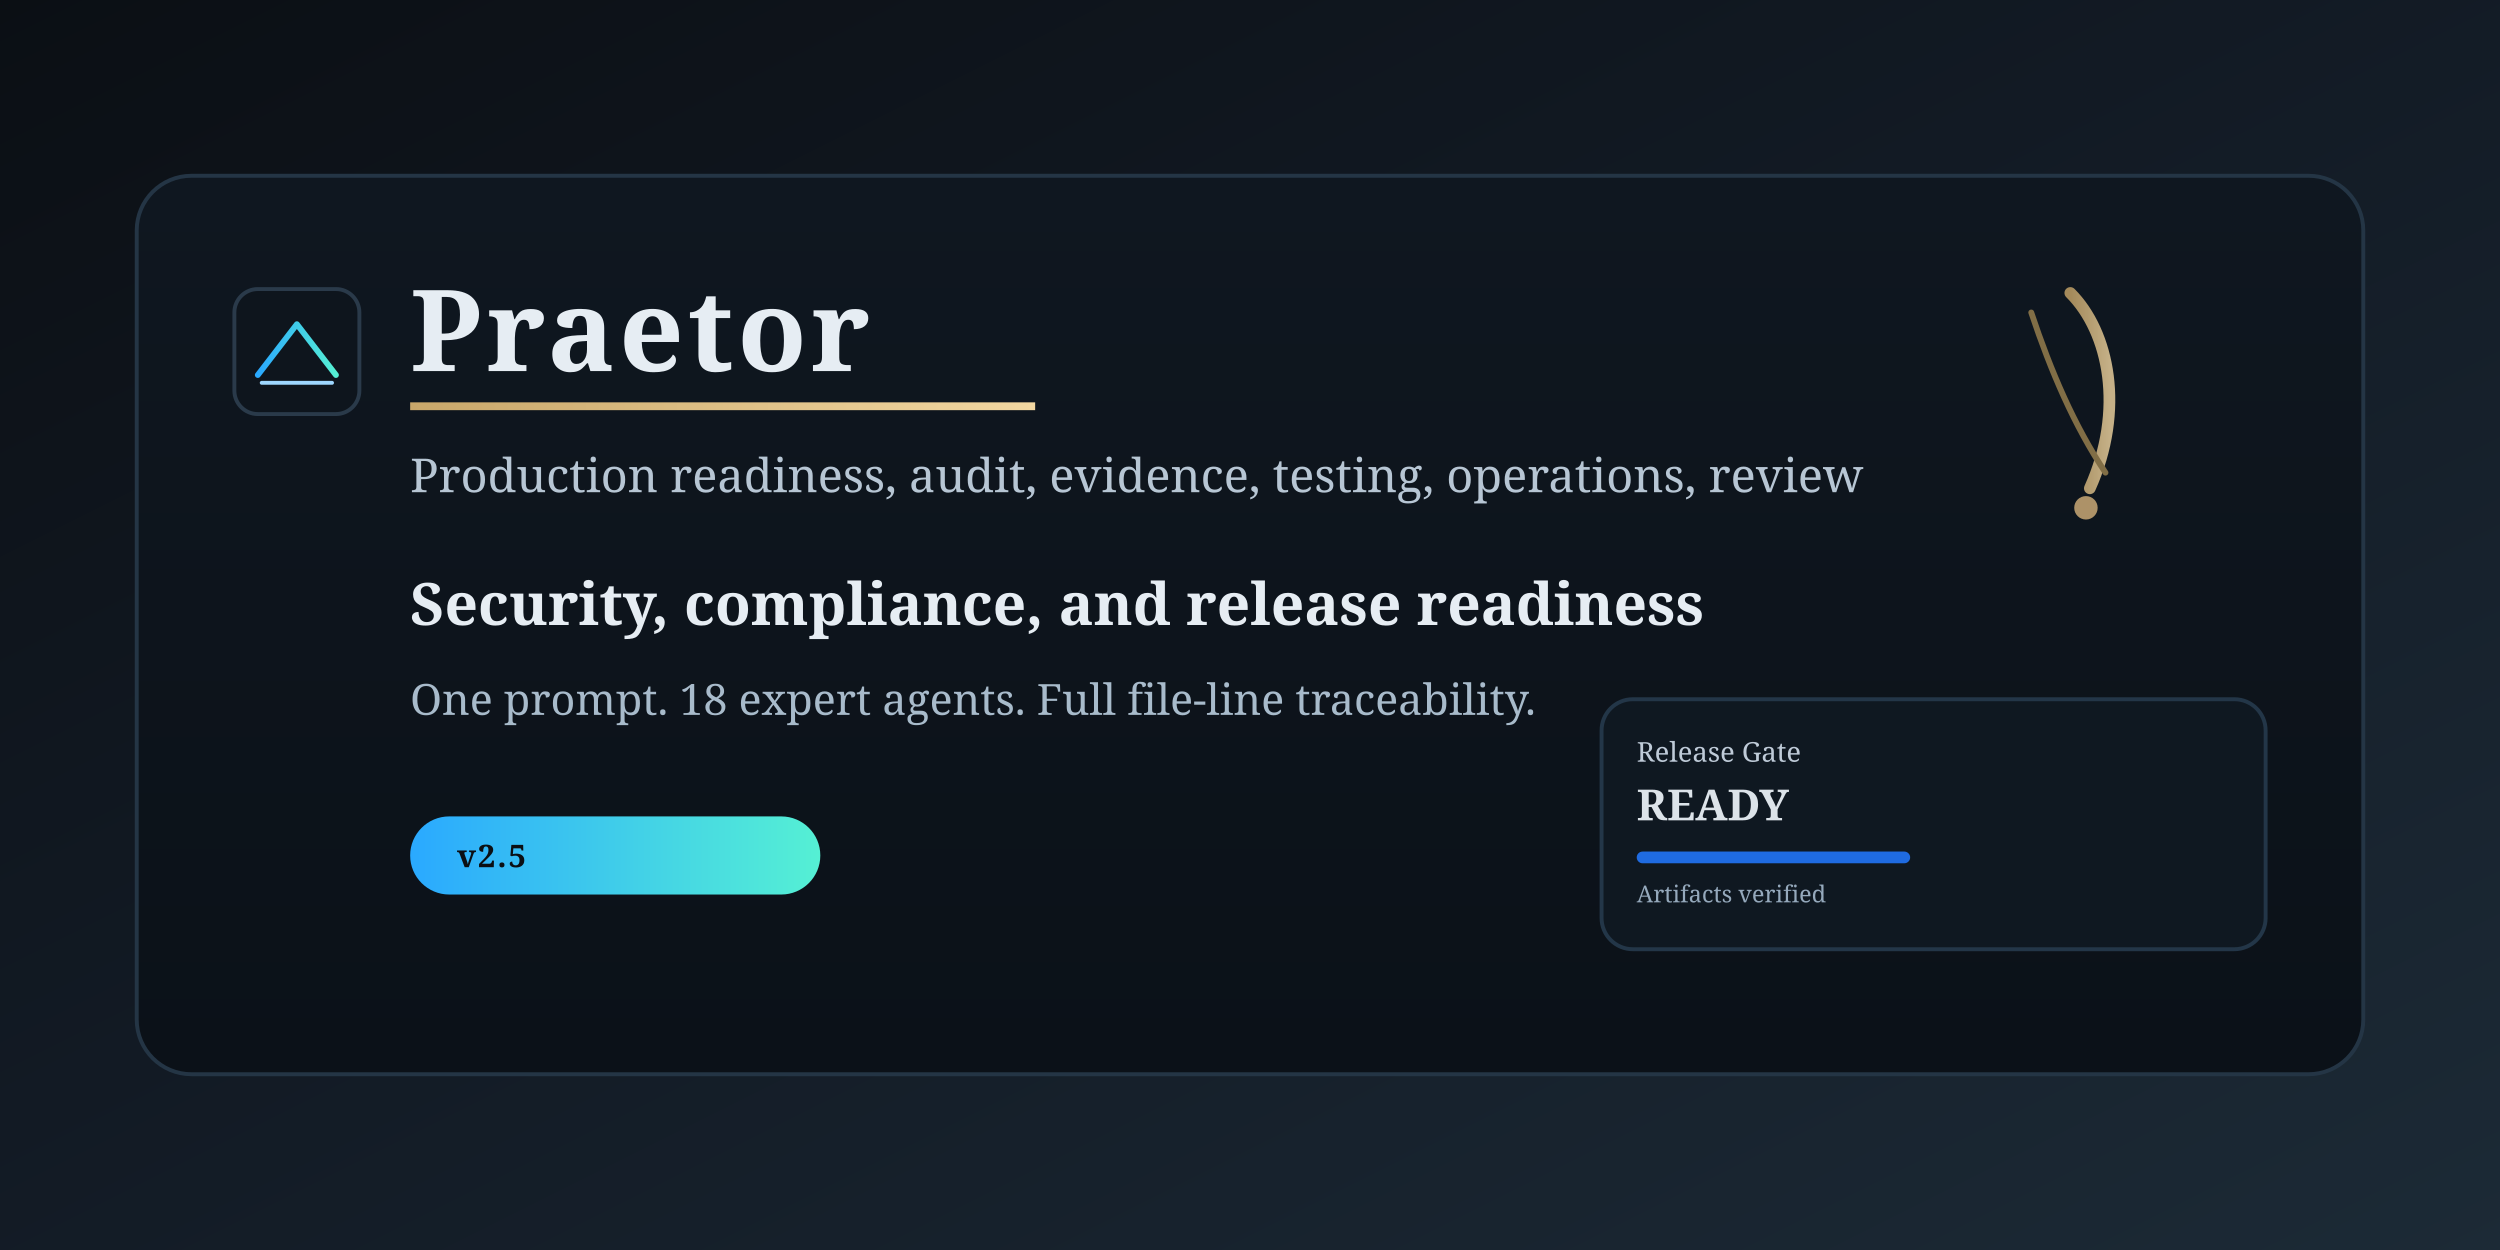
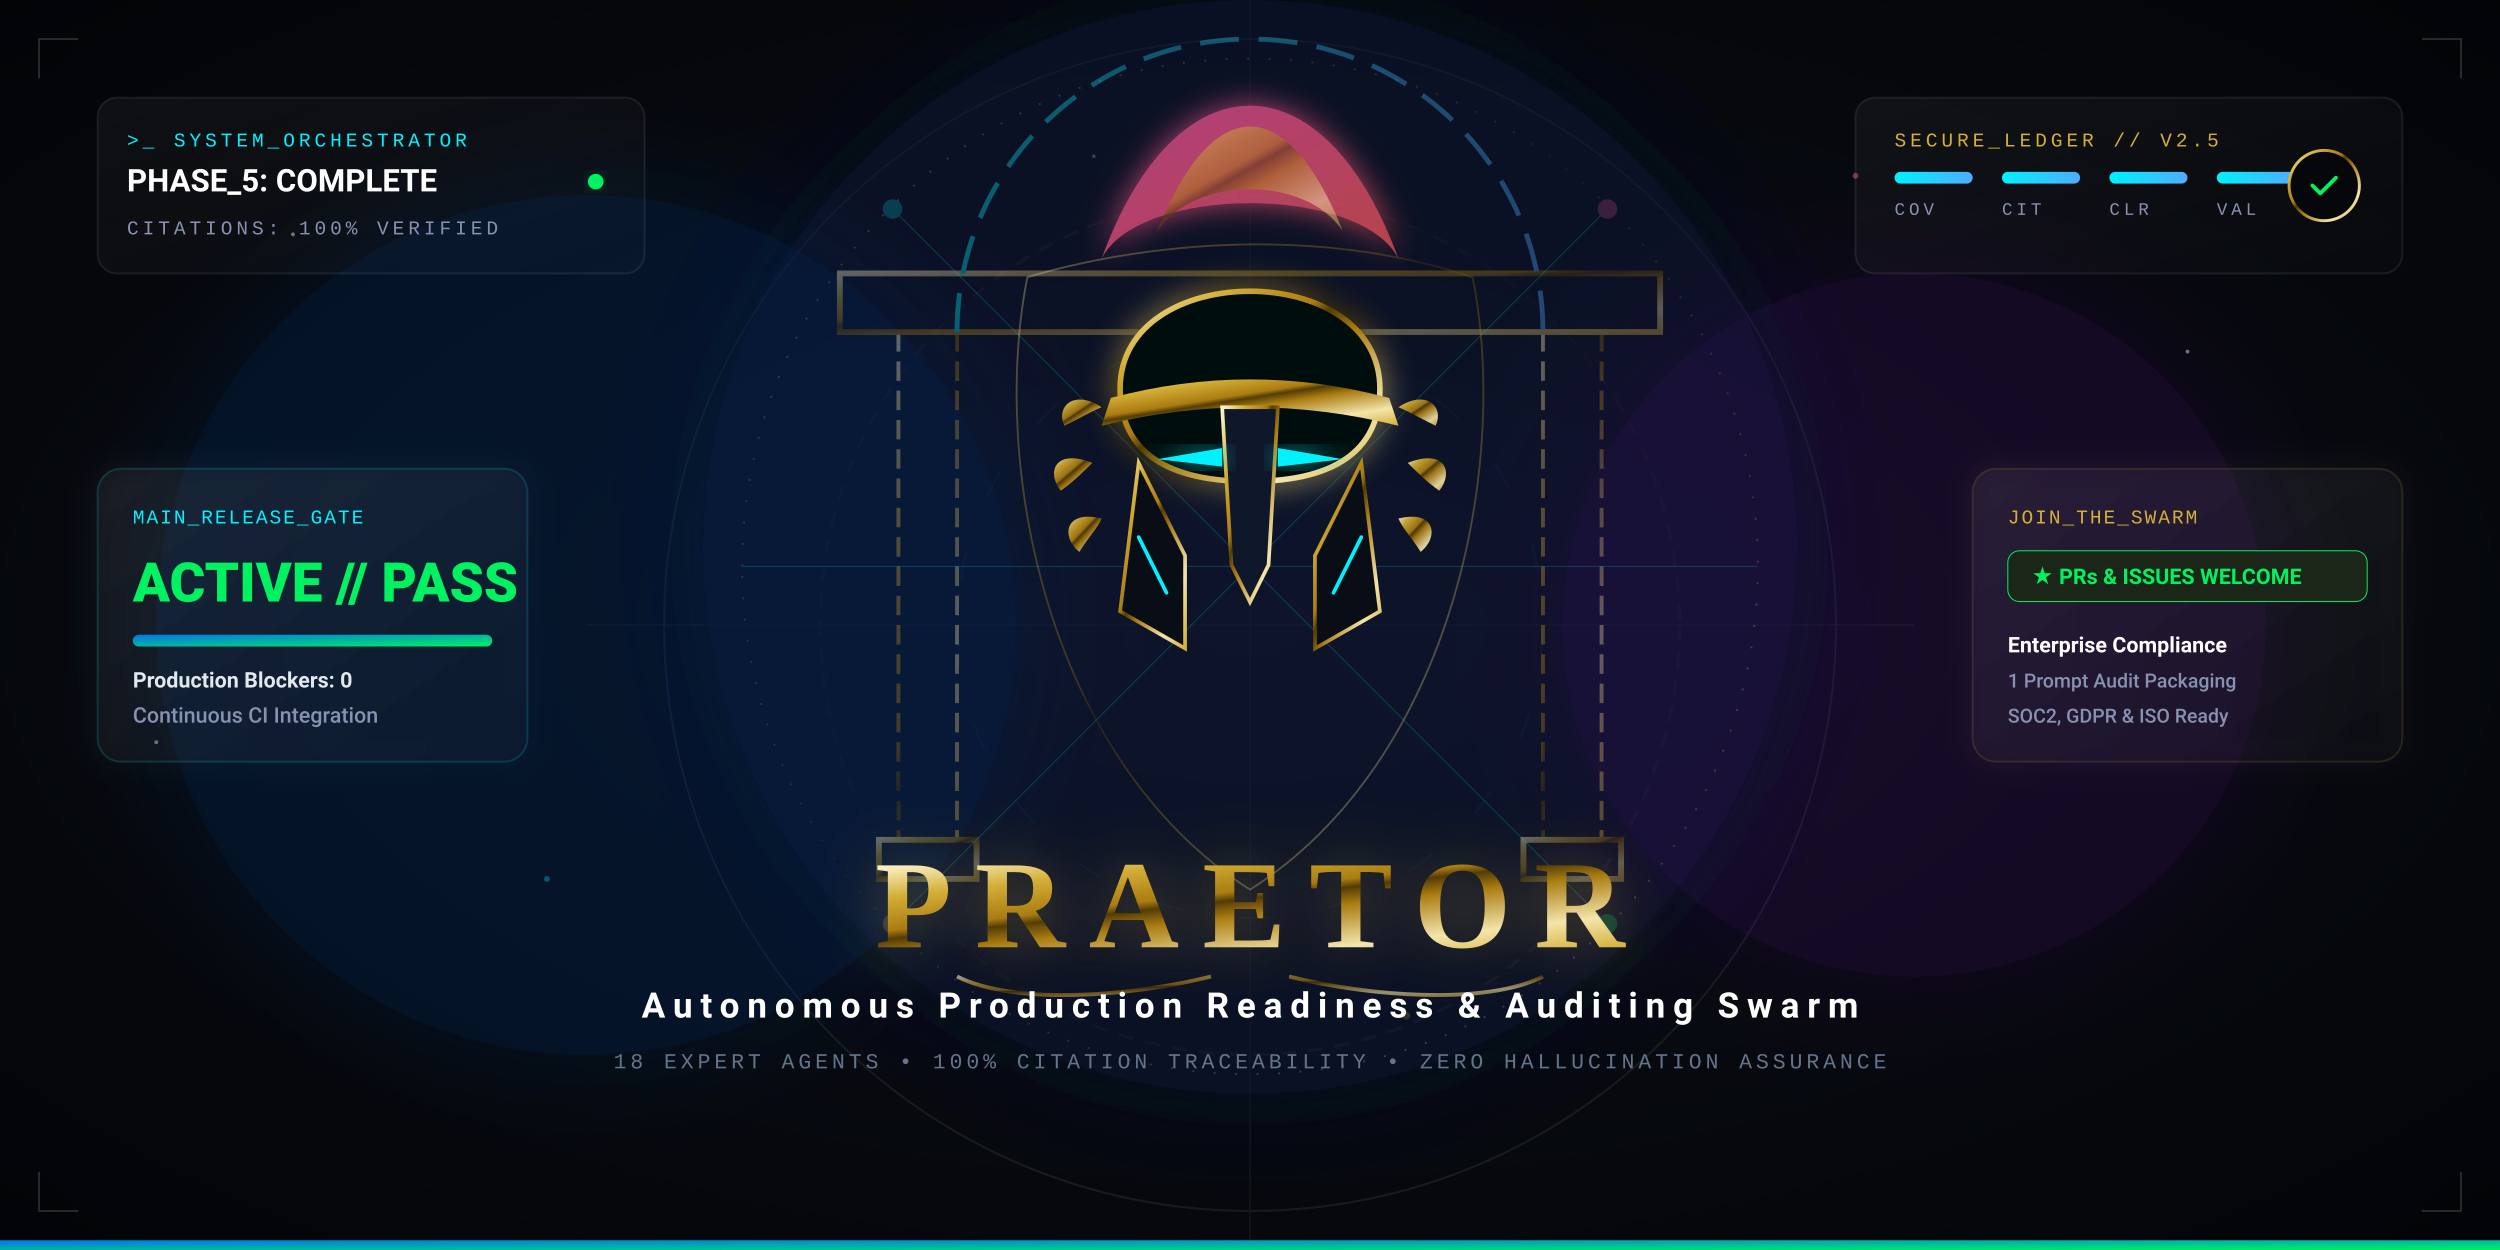
<svg xmlns="http://www.w3.org/2000/svg" width="1280" height="640" viewBox="0 0 1280 640">
  <defs>
-     <linearGradient id="bg" x1="0" y1="0" x2="1" y2="1">
-       <stop offset="0%" stop-color="#0b0f14" />
-       <stop offset="45%" stop-color="#121a24" />
-       <stop offset="100%" stop-color="#1c2a36" />
+     <linearGradient id="liquid-gold" x1="0%" y1="0%" x2="100%" y2="100%">
+       <stop offset="0%" stop-color="#fff6d1" />
+       <stop offset="20%" stop-color="#d4af37" />
+       <stop offset="40%" stop-color="#aa7c11" />
+       <stop offset="45%" stop-color="#543d04" />
+       <stop offset="55%" stop-color="#aa7c11" />
+       <stop offset="80%" stop-color="#f3e5ab" />
+       <stop offset="100%" stop-color="#d4af37" />
    </linearGradient>
-     <linearGradient id="gold" x1="0" y1="0" x2="1" y2="0">
-       <stop offset="0%" stop-color="#c9a76a" />
-       <stop offset="100%" stop-color="#f2d7a1" />
+     <radialGradient id="space-bg" cx="50%" cy="50%" r="75%">
+       <stop offset="0%" stop-color="#0e131f" />
+       <stop offset="40%" stop-color="#080b11" />
+       <stop offset="100%" stop-color="#020305" />
+     </radialGradient>
+     <linearGradient id="neon-cyan" x1="0" y1="0" x2="1" y2="0">
+       <stop offset="0%" stop-color="#00f2fe" />
+       <stop offset="100%" stop-color="#4facfe" />
    </linearGradient>
-     <linearGradient id="steel" x1="0" y1="0" x2="0" y2="1">
-       <stop offset="0%" stop-color="#0f1720" />
-       <stop offset="100%" stop-color="#0b1118" />
+     <linearGradient id="neon-magenta" x1="0" y1="0" x2="1" y2="1">
+       <stop offset="0%" stop-color="#f857a6" />
+       <stop offset="100%" stop-color="#ff5858" />
    </linearGradient>
-     <linearGradient id="accent" x1="0" y1="0" x2="1" y2="0">
-       <stop offset="0%" stop-color="#2aa9ff" />
-       <stop offset="100%" stop-color="#55f0d4" />
+     <linearGradient id="neon-emerald" x1="0%" y1="0%" x2="100%" y2="100%">
+       <stop offset="0%" stop-color="#0575e6" />
+       <stop offset="100%" stop-color="#00f260" />
    </linearGradient>
+     <linearGradient id="glass" x1="0" y1="0" x2="1" y2="1">
+       <stop offset="0%" stop-color="#ffffff" stop-opacity="0.04" />
+       <stop offset="100%" stop-color="#ffffff" stop-opacity="0.01" />
+     </linearGradient>
+     <filter id="glow-heavy" x="-50%" y="-50%" width="200%" height="200%">
+       <feGaussianBlur stdDeviation="35" result="coloredBlur" />
+       <feMerge>
+         <feMergeNode in="coloredBlur" />
+         <feMergeNode in="SourceGraphic" />
+       </feMerge>
+     </filter>
+     <filter id="glow-soft" x="-20%" y="-20%" width="140%" height="140%">
+       <feGaussianBlur stdDeviation="8" result="blur" />
+       <feComposite in="SourceGraphic" in2="blur" operator="over" />
+     </filter>
  </defs>
-   <rect width="1280" height="640" fill="url(#bg)" />
-   <g opacity="0.25">
-     <path d="M80 500 C220 420, 360 420, 500 500" fill="none" stroke="#1f2e3a" stroke-width="2" />
-     <path d="M780 500 C920 420, 1060 420, 1200 500" fill="none" stroke="#1f2e3a" stroke-width="2" />
+   <rect width="1280" height="640" fill="url(#space-bg)" />
+   <g opacity="0.45">
+     <circle cx="150" cy="120" r="1" fill="#fff" />
+     <circle cx="280" cy="450" r="1.5" fill="#00f2fe" />
+     <circle cx="560" cy="80" r="1" fill="#fff" />
+     <circle cx="720" cy="520" r="2" fill="#d4af37" />
+     <circle cx="1120" cy="180" r="1" fill="#fff" />
+     <circle cx="950" cy="90" r="1.5" fill="#f857a6" />
+     <circle cx="80" cy="380" r="1" fill="#fff" />
  </g>
-   <g opacity="0.2" stroke="#223444" stroke-width="1">
-     <path d="M120 180 H1160" />
-     <path d="M120 220 H1160" />
-     <path d="M120 260 H1160" />
+   <g transform="translate(640, 320)" opacity="0.08">
+     <circle r="300" fill="none" stroke="#fff" stroke-width="1" />
+     <circle r="220" fill="none" stroke="url(#liquid-gold)" stroke-width="1.5" stroke-dasharray="8 6" />
+     <circle r="150" fill="none" stroke="#00f2fe" stroke-width="1" stroke-dasharray="15 30" />
+     <line x1="-340" y1="0" x2="340" y2="0" stroke="#fff" stroke-width="0.5" />
+     <line x1="0" y1="-340" x2="0" y2="340" stroke="#fff" stroke-width="0.5" />
  </g>
-   <rect x="70" y="90" width="1140" height="460" rx="28" fill="url(#steel)" stroke="#243545" stroke-width="2" />
-   <g transform="translate(1040 150)" opacity="0.8">
-     <path d="M20 0 C40 20, 48 60, 30 100" fill="none" stroke="url(#gold)" stroke-width="6" stroke-linecap="round" />
-     <path d="M0 10 C10 40, 22 68, 38 92" fill="none" stroke="#9e8450" stroke-width="3" stroke-linecap="round" />
-     <circle cx="28" cy="110" r="6" fill="#d5b27a" />
+   <circle cx="640" cy="280" r="280" fill="#0c1730" filter="url(#glow-heavy)" opacity="0.6" />
+   <circle cx="980" cy="320" r="180" fill="#3b0764" filter="url(#glow-heavy)" opacity="0.25" />
+   <circle cx="300" cy="320" r="220" fill="#002855" filter="url(#glow-heavy)" opacity="0.35" />
+   <g transform="translate(640, 290)" opacity="0.35">
+     <rect x="-180" y="-120" width="30" height="260" fill="none" stroke="url(#liquid-gold)" stroke-width="2" stroke-dasharray="10 5" />
+     <rect x="-190" y="140" width="50" height="20" fill="none" stroke="url(#liquid-gold)" stroke-width="3" />
+     <rect x="150" y="-120" width="30" height="260" fill="none" stroke="url(#liquid-gold)" stroke-width="2" stroke-dasharray="10 5" />
+     <rect x="140" y="140" width="50" height="20" fill="none" stroke="url(#liquid-gold)" stroke-width="3" />
+     <rect x="-210" y="-150" width="420" height="30" fill="none" stroke="url(#liquid-gold)" stroke-width="3" />
+     <path d="M-150,-120 A150,150 0 0,1 150,-120" fill="none" stroke="url(#neon-cyan)" stroke-width="2.5" stroke-dasharray="20 10" />
+     <line x1="-165" y1="-120" x2="-165" y2="140" stroke="url(#neon-cyan)" stroke-width="1" opacity="0.5" />
+     <line x1="165" y1="-120" x2="165" y2="140" stroke="url(#neon-cyan)" stroke-width="1" opacity="0.5" />
  </g>
-   <g transform="translate(120 148)">
-     <rect x="0" y="0" width="64" height="64" rx="12" fill="#0e151d" stroke="#2a3a4a" stroke-width="2" />
-     <path d="M12 44 L32 18 L52 44" fill="none" stroke="url(#accent)" stroke-width="3" stroke-linecap="round" stroke-linejoin="round" />
-     <path d="M14 48 H50" fill="none" stroke="#9ed7ff" stroke-width="2" stroke-linecap="round" />
+   <g transform="translate(640, 290)" opacity="0.2">
+     <path d="M 0,0 M -260,0 A 260,260 0 1,1 260,0 A 260,260 0 1,1 -260,0" fill="none" stroke="url(#liquid-gold)" stroke-width="1" stroke-dasharray="1 10" />
+     <g stroke="#00f2fe" stroke-width="0.5">
+       <line x1="0" y1="0" x2="-183" y2="-183" />
+       <line x1="0" y1="0" x2="183" y2="-183" />
+       <line x1="0" y1="0" x2="-183" y2="183" />
+       <line x1="0" y1="0" x2="183" y2="183" />
+       <line x1="0" y1="0" x2="-260" y2="0" />
+       <line x1="0" y1="0" x2="260" y2="0" />
+     </g>
+     <circle cx="-183" cy="-183" r="5" fill="#00f2fe" />
+     <circle cx="183" cy="-183" r="5" fill="#f857a6" />
+     <circle cx="-183" cy="183" r="5" fill="#d4af37" />
+     <circle cx="183" cy="183" r="5" fill="#00f260" />
  </g>
-   <text x="210" y="190" fill="#e6edf3" font-family="Cinzel, 'EB Garamond', serif" font-size="58" font-weight="700" letter-spacing="2">Praetor</text>
-   <rect x="210" y="206" width="320" height="4" fill="url(#gold)" />
-   <text x="210" y="252" fill="#b7c6d4" font-family="'EB Garamond', serif" font-size="24">Production readiness, audit, evidence, testing, operations, review</text>
-   <text x="210" y="320" fill="#e6edf3" font-family="Cinzel, 'EB Garamond', serif" font-size="30" font-weight="600">Security, compliance, and release readiness</text>
-   <text x="210" y="366" fill="#a8bbcb" font-family="'EB Garamond', serif" font-size="22">One prompt. 18 expert agents. Full file-line traceability.</text>
-   <g transform="translate(210 418)">
-     <rect x="0" y="0" width="210" height="40" rx="20" fill="url(#accent)" />
-     <text x="24" y="26" fill="#0b0f14" font-family="Cinzel, 'EB Garamond', serif" font-size="16" font-weight="700" letter-spacing="1">v2.5</text>
+   <g transform="translate(640, 275) scale(0.95)">
+     <path d="M-120,-140 C-120,-140 0,-180 120,-140 C140,-40 110,120 0,190 C-110,120 -140,-40 -120,-140 Z" fill="none" stroke="url(#liquid-gold)" stroke-width="1" opacity="0.3" />
+     <path d="M-80,-150 C-40,-260 40,-260 80,-150 C60,-190 -60,-190 -80,-150 Z" fill="url(#neon-magenta)" opacity="0.7" filter="url(#glow-soft)" />
+     <path d="M-50,-165 C-20,-240 20,-240 50,-165 C30,-195 -30,-195 -50,-165 Z" fill="url(#liquid-gold)" opacity="0.5" />
+     <path d="M-70,-80 C-70,-150 70,-150 70,-80 C70,-50 50,-30 0,-30 C-50,-30 -70,-50 -70,-80 Z" fill="#05070a" stroke="url(#liquid-gold)" stroke-width="3" filter="url(#glow-soft)" />
+     <path d="M-75,-75 Q0,-95 75,-75 L80,-60 Q0,-80 -80,-60 Z" fill="url(#liquid-gold)" />
+     <g fill="url(#liquid-gold)" opacity="0.9">
+       <path d="M-80,-70 C-95,-80 -105,-70 -100,-60 C-90,-65 -85,-68 -80,-70 Z" />
+       <path d="M-85,-40 C-105,-48 -110,-35 -102,-25 C-95,-30 -90,-35 -85,-40 Z" />
+       <path d="M-80,-10 C-100,-15 -102,0 -92,8 C-87,0 -82,-5 -80,-10 Z" />
+       <path d="M80,-70 C95,-80 105,-70 100,-60 C90,-65 85,-68 80,-70 Z" />
+       <path d="M85,-40 C105,-48 110,-35 102,-25 C95,-30 90,-35 85,-40 Z" />
+       <path d="M80,-10 C100,-15 102,0 92,8 C87,0 82,-5 80,-10 Z" />
+     </g>
+     <path d="M-60,-40 L-70,40 L-35,60 L-35,10 Z" fill="#090d16" stroke="url(#liquid-gold)" stroke-width="2" />
+     <path d="M60,-40 L70,40 L35,60 L35,10 Z" fill="#090d16" stroke="url(#liquid-gold)" stroke-width="2" />
+     <path d="M-60,0 L-45,30" stroke="#00f2fe" stroke-width="2" stroke-linecap="round" />
+     <path d="M60,0 L45,30" stroke="#00f2fe" stroke-width="2" stroke-linecap="round" />
+     <path d="M-15,-70 L15,-70 L10,15 L0,35 L-10,15 Z" fill="#0f172a" stroke="url(#liquid-gold)" stroke-width="2" />
+     <line x1="0" y1="-70" x2="0" y2="35" stroke="url(#liquid-gold)" stroke-width="1" />
+     <path d="M-50,-42 L-15,-48 L-15,-38 Z" fill="#00f2fe" filter="url(#glow-soft)" />
+     <path d="M50,-42 L15,-48 L15,-38 Z" fill="#00f2fe" filter="url(#glow-soft)" />
  </g>
-   <g transform="translate(820 358)" opacity="0.95">
-     <rect x="0" y="0" width="340" height="128" rx="16" fill="#0f1822" stroke="#24384a" stroke-width="2" />
-     <text x="18" y="32" fill="#c7d4e2" font-family="'EB Garamond', serif" font-size="14">Release Gate</text>
-     <text x="18" y="62" fill="#e6edf3" font-family="Cinzel, 'EB Garamond', serif" font-size="22" font-weight="600">READY</text>
-     <rect x="18" y="78" width="140" height="6" rx="3" fill="#1f6feb" />
-     <text x="18" y="104" fill="#9bb0c4" font-family="'EB Garamond', serif" font-size="12">Artifacts verified</text>
+   <g transform="translate(50, 50)">
+     <rect width="280" height="90" rx="10" fill="url(#glass)" stroke="rgba(255,255,255,0.08)" stroke-width="1" />
+     <text x="15" y="25" font-family="Fira Code, Monaco, Consolas, Courier New, monospace" font-weight="500" letter-spacing="2" font-size="10" fill="#00f2fe">&gt;_ SYSTEM_ORCHESTRATOR</text>
+     <text x="15" y="48" font-family="Plus Jakarta Sans, system-ui, -apple-system, BlinkMacSystemFont, Segoe UI, Roboto, Helvetica, Arial, sans-serif" font-weight="700" font-size="16" fill="#ffffff">PHASE_5: COMPLETE</text>
+     <text x="15" y="70" font-family="Fira Code, Monaco, Consolas, Courier New, monospace" font-weight="500" letter-spacing="2" font-size="10" fill="#8892b0">CITATIONS: 100% VERIFIED</text>
+     <circle cx="255" cy="43" r="4" fill="#00f260" filter="url(#glow-soft)" />
  </g>
+   <g transform="translate(950, 50)">
+     <rect width="280" height="90" rx="10" fill="url(#glass)" stroke="rgba(255,255,255,0.08)" stroke-width="1" />
+     <text x="20" y="25" font-family="Fira Code, Monaco, Consolas, Courier New, monospace" font-weight="500" letter-spacing="2" font-size="10" fill="#d4af37">SECURE_LEDGER // V2.5</text>
+     <g transform="translate(20, 38)">
+       <rect x="0" y="0" width="40" height="6" rx="3" fill="url(#neon-cyan)" />
+       <text x="0" y="22" font-family="Fira Code, Monaco, Consolas, Courier New, monospace" font-weight="500" letter-spacing="2" font-size="9" fill="#8892b0">COV</text>
+       <rect x="55" y="0" width="40" height="6" rx="3" fill="url(#neon-cyan)" />
+       <text x="55" y="22" font-family="Fira Code, Monaco, Consolas, Courier New, monospace" font-weight="500" letter-spacing="2" font-size="9" fill="#8892b0">CIT</text>
+       <rect x="110" y="0" width="40" height="6" rx="3" fill="url(#neon-cyan)" />
+       <text x="110" y="22" font-family="Fira Code, Monaco, Consolas, Courier New, monospace" font-weight="500" letter-spacing="2" font-size="9" fill="#8892b0">CLR</text>
+       <rect x="165" y="0" width="40" height="6" rx="3" fill="url(#neon-cyan)" />
+       <text x="165" y="22" font-family="Fira Code, Monaco, Consolas, Courier New, monospace" font-weight="500" letter-spacing="2" font-size="9" fill="#8892b0">VAL</text>
+     </g>
+     <g transform="translate(240, 45)">
+       <circle r="18" fill="#05070a" stroke="url(#liquid-gold)" stroke-width="1.5" />
+       <path d="M-6,0 L-2,4 L6,-4" fill="none" stroke="#00f260" stroke-width="2" stroke-linecap="round" stroke-linejoin="round" />
+     </g>
+   </g>
+   <g transform="translate(50, 240)">
+     <rect width="220" height="150" rx="12" fill="url(#glass)" stroke="rgba(0, 242, 254, 0.15)" stroke-width="1" filter="url(#glow-soft)" />
+     <text x="18" y="28" font-family="Fira Code, Monaco, Consolas, Courier New, monospace" font-size="10" font-weight="500" fill="#00f2fe" letter-spacing="1">MAIN_RELEASE_GATE</text>
+     <text x="18" y="68" font-family="Plus Jakarta Sans, system-ui, -apple-system, BlinkMacSystemFont, Segoe UI, Roboto, Helvetica, Arial, sans-serif" font-size="28" font-weight="800" fill="#00f260">ACTIVE // PASS</text>
+     <g transform="translate(18, 85)">
+       <rect width="184" height="6" rx="3" fill="#1e293b" />
+       <rect width="184" height="6" rx="3" fill="url(#neon-emerald)" />
+     </g>
+     <text x="18" y="112" font-family="Plus Jakarta Sans, system-ui, -apple-system, BlinkMacSystemFont, Segoe UI, Roboto, Helvetica, Arial, sans-serif" font-size="11" font-weight="600" fill="#e2e8f0">Production Blockers: 0</text>
+     <text x="18" y="130" font-family="Plus Jakarta Sans, system-ui, -apple-system, BlinkMacSystemFont, Segoe UI, Roboto, Helvetica, Arial, sans-serif" font-size="11" font-weight="500" fill="#8892b0">Continuous CI Integration</text>
+   </g>
+   <g transform="translate(1010, 240)">
+     <rect width="220" height="150" rx="12" fill="url(#glass)" stroke="rgba(212, 175, 55, 0.15)" stroke-width="1" filter="url(#glow-soft)" />
+     <text x="18" y="28" font-family="Fira Code, Monaco, Consolas, Courier New, monospace" font-size="10" font-weight="500" fill="#d4af37" letter-spacing="1">JOIN_THE_SWARM</text>
+     <g transform="translate(18, 42)">
+       <rect width="184" height="26" rx="6" fill="#1b2518" stroke="#00f260" stroke-width="0.5" />
+       <text x="12" y="17" font-family="Plus Jakarta Sans, system-ui, -apple-system, BlinkMacSystemFont, Segoe UI, Roboto, Helvetica, Arial, sans-serif" font-size="11" font-weight="700" fill="#00f260">★ PRs &amp; ISSUES WELCOME</text>
+     </g>
+     <text x="18" y="94" font-family="Plus Jakarta Sans, system-ui, -apple-system, BlinkMacSystemFont, Segoe UI, Roboto, Helvetica, Arial, sans-serif" font-size="11" font-weight="700" fill="#ffffff">Enterprise Compliance</text>
+     <text x="18" y="112" font-family="Plus Jakarta Sans, system-ui, -apple-system, BlinkMacSystemFont, Segoe UI, Roboto, Helvetica, Arial, sans-serif" font-size="10" font-weight="500" fill="#8892b0">1 Prompt Audit Packaging</text>
+     <text x="18" y="130" font-family="Plus Jakarta Sans, system-ui, -apple-system, BlinkMacSystemFont, Segoe UI, Roboto, Helvetica, Arial, sans-serif" font-size="10" font-weight="500" fill="#8892b0">SOC2, GDPR &amp; ISO Ready</text>
+   </g>
+   <g transform="translate(640, 485)">
+     <text x="0" y="0" font-family="Cinzel Decorative, Cinzel, Georgia, Times New Roman, serif" font-weight="900" fill="url(#liquid-gold)" letter-spacing="12" filter="drop-shadow(0 0 15px rgba(212, 175, 55, 0.4))" font-size="64" text-anchor="middle">PRAETOR</text>
+     <path d="M-150,15 C-120,30 -60,25 -20,15 M20,15 C60,25 120,30 150,15" fill="none" stroke="url(#liquid-gold)" stroke-width="2" opacity="0.6" />
+     <text x="0" y="36" font-family="Plus Jakarta Sans, system-ui, -apple-system, BlinkMacSystemFont, Segoe UI, Roboto, Helvetica, Arial, sans-serif" font-weight="700" font-size="18" fill="#ffffff" letter-spacing="4" text-anchor="middle" text-transform="uppercase">
+       Autonomous Production Readiness &amp; Auditing Swarm
+     </text>
+     <text x="0" y="62" font-family="Fira Code, Monaco, Consolas, Courier New, monospace" font-weight="500" letter-spacing="2" font-size="11" fill="#64748b" text-anchor="middle">
+       18 EXPERT AGENTS • 100% CITATION TRACEABILITY • ZERO HALLUCINATION ASSURANCE
+     </text>
+   </g>
+   <g stroke="#ffffff" stroke-width="1" opacity="0.15">
+     <path d="M 20,40 L 20,20 L 40,20" />
+     <path d="M 1260,40 L 1260,20 L 1240,20" />
+     <path d="M 20,600 L 20,620 L 40,620" />
+     <path d="M 1260,600 L 1260,620 L 1240,620" />
+   </g>
+   <rect x="0" y="635" width="1280" height="5" fill="url(#neon-emerald)" />
</svg>
